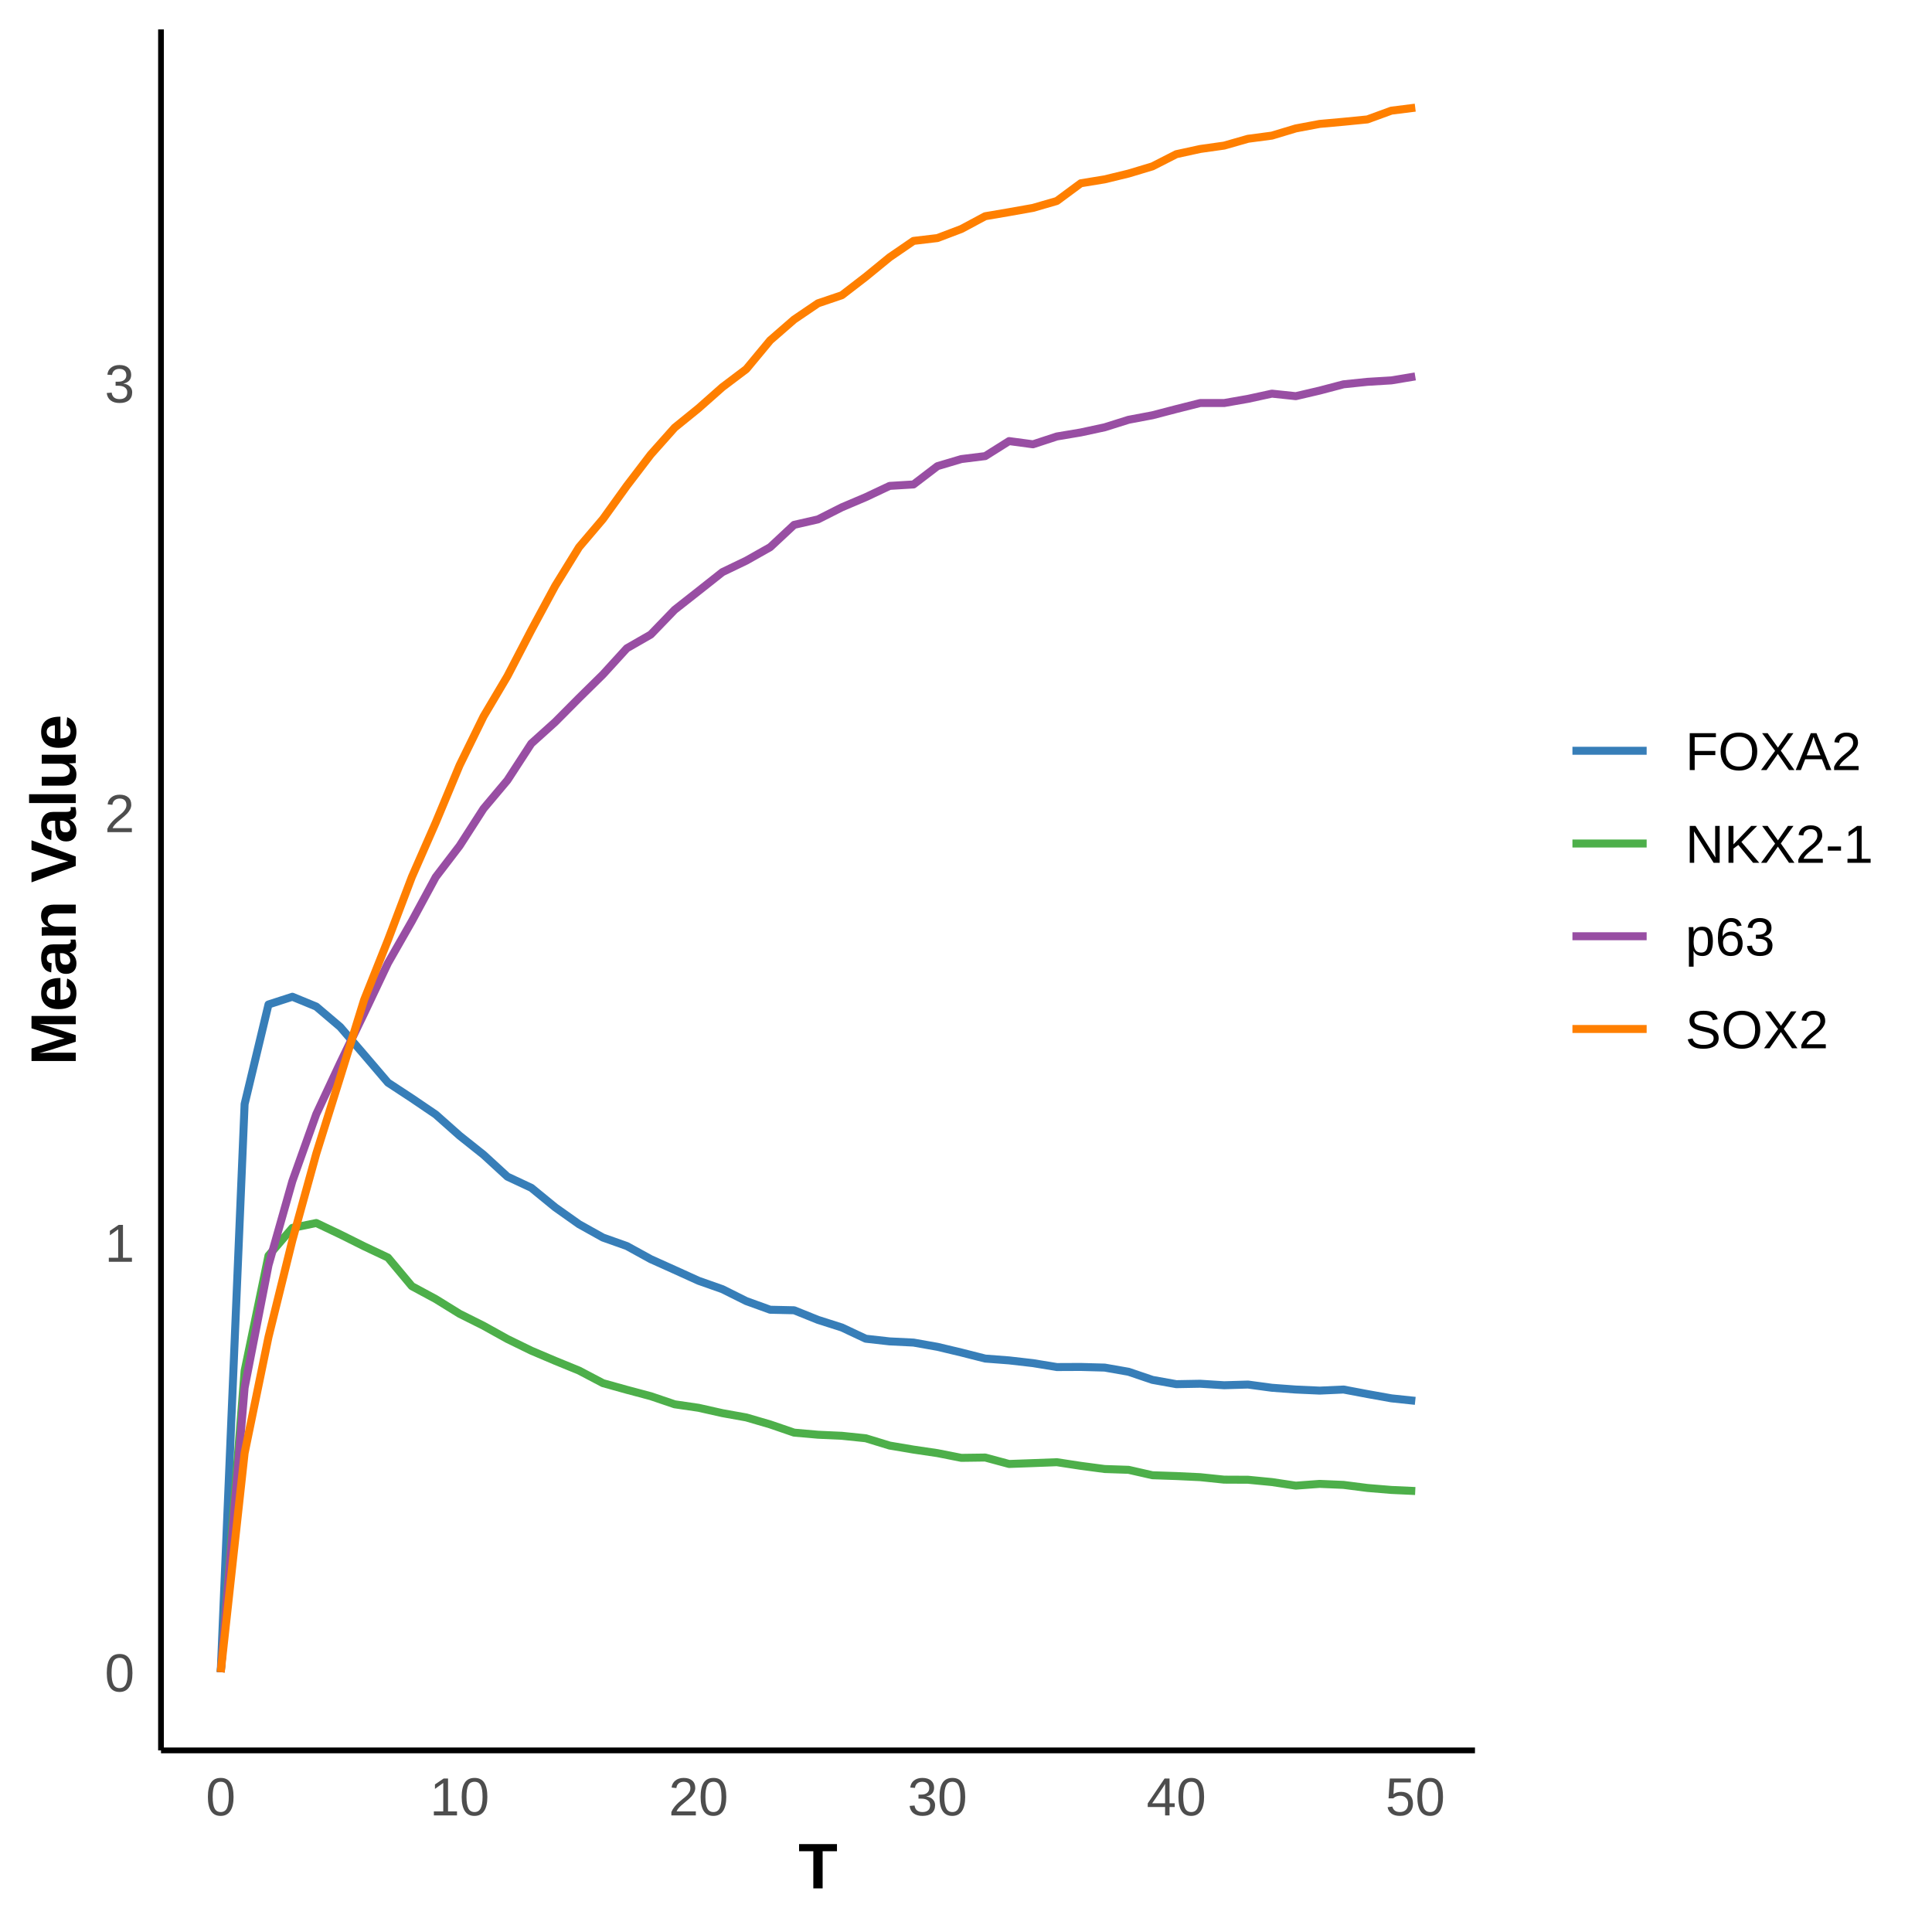
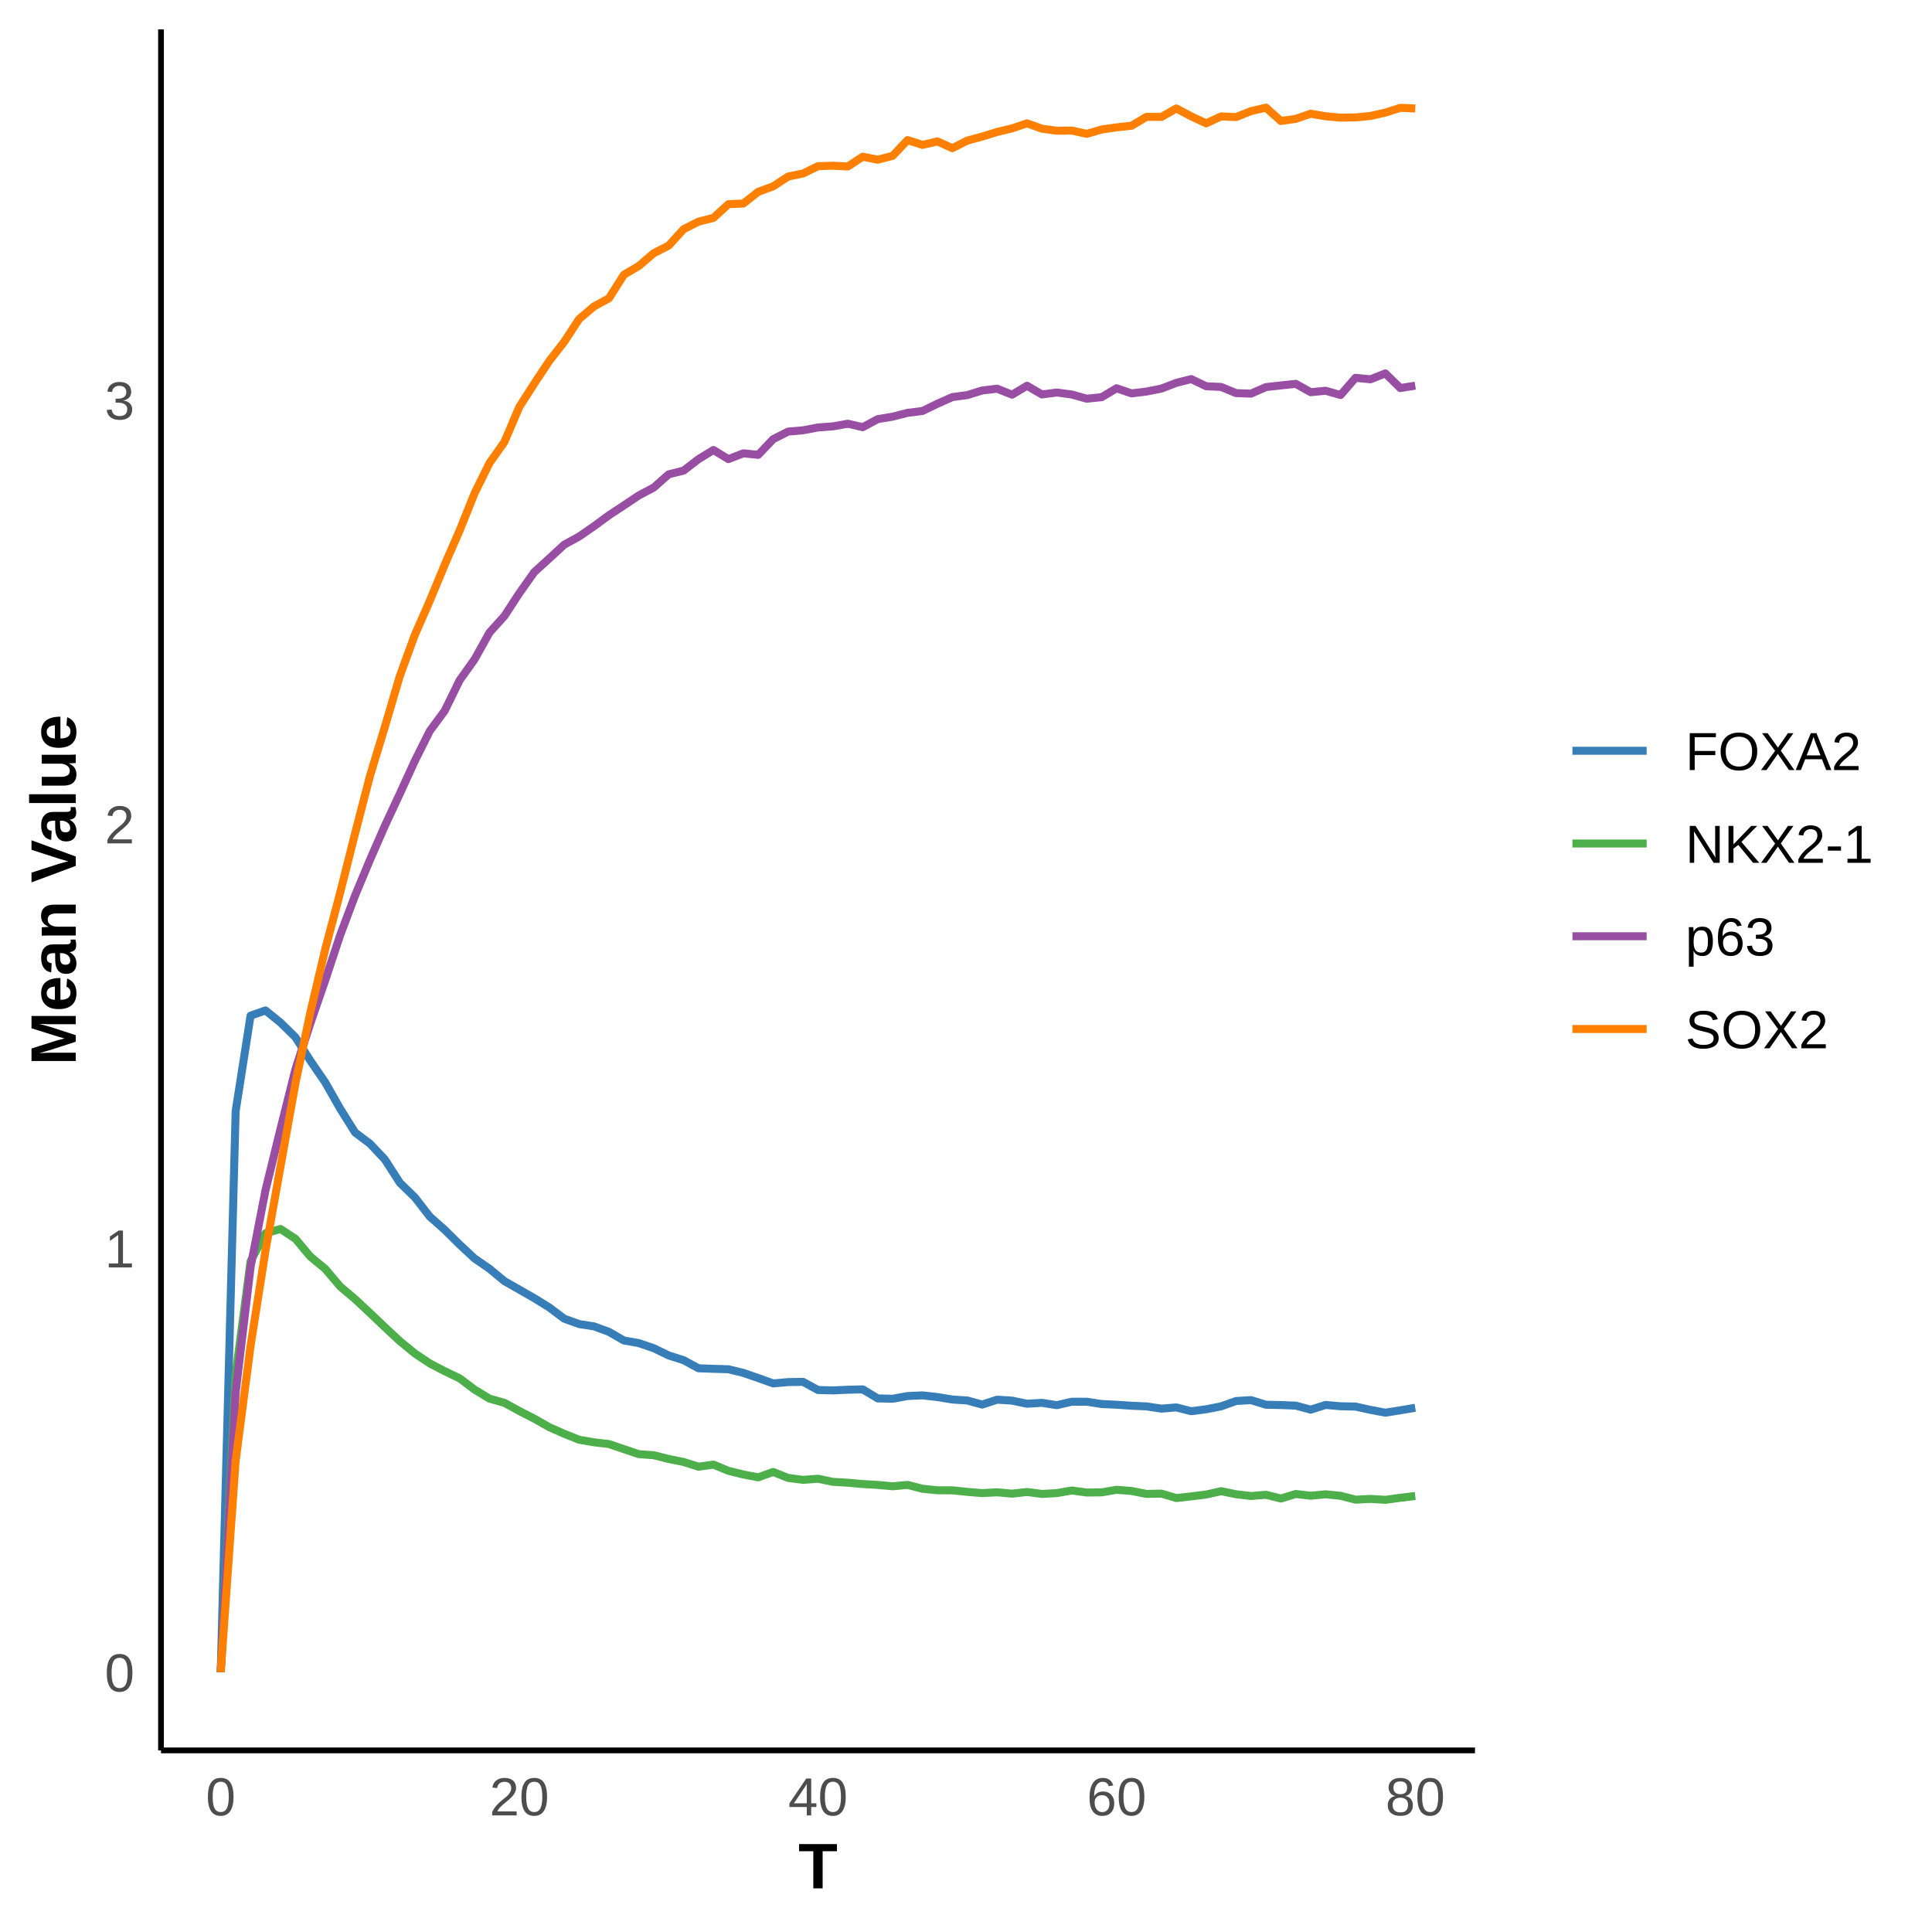
<svg xmlns="http://www.w3.org/2000/svg" class="svglite" width="360.00pt" height="360.00pt" viewBox="0 0 360.00 360.00">
  <defs>
    <style type="text/css">
    .svglite line, .svglite polyline, .svglite polygon, .svglite path, .svglite rect, .svglite circle {
      fill: none;
      stroke: #000000;
      stroke-linecap: round;
      stroke-linejoin: round;
      stroke-miterlimit: 10.00;
    }
    .svglite text {
      white-space: pre;
    }
  </style>
  </defs>
  <rect width="100%" height="100%" style="stroke: none; fill: #FFFFFF;" />
  <defs>
    <clipPath id="cpMC4wMHwzNjAuMDB8MC4wMHwzNjAuMDA=">
      <rect x="0.00" y="0.00" width="360.00" height="360.00" />
    </clipPath>
  </defs>
  <g clip-path="url(#cpMC4wMHwzNjAuMDB8MC4wMHwzNjAuMDA=)">
</g>
  <defs>
    <clipPath id="cpMzAuMDB8Mjc0Ljg0fDUuNDh8MzI2LjE2">
      <rect x="30.00" y="5.48" width="244.84" height="320.68" />
    </clipPath>
  </defs>
  <g clip-path="url(#cpMzAuMDB8Mjc0Ljg0fDUuNDh8MzI2LjE2)">
-     <polyline points="41.13,311.59 45.58,205.73 50.03,187.17 54.48,185.73 58.93,187.56 63.39,191.35 67.84,196.52 72.29,201.73 76.74,204.65 81.19,207.67 85.64,211.62 90.10,215.17 94.55,219.25 99.00,221.33 103.45,224.97 107.90,228.12 112.35,230.60 116.80,232.18 121.26,234.63 125.71,236.63 130.16,238.65 134.61,240.22 139.06,242.44 143.51,244.05 147.97,244.15 152.42,245.94 156.87,247.36 161.32,249.45 165.77,249.95 170.22,250.17 174.68,250.96 179.13,252.02 183.58,253.15 188.03,253.49 192.48,254.00 196.93,254.73 201.39,254.71 205.84,254.83 210.29,255.61 214.74,257.12 219.19,257.92 223.64,257.84 228.10,258.12 232.55,257.99 237.00,258.59 241.45,258.92 245.90,259.12 250.35,258.92 254.80,259.76 259.26,260.56 263.71,261.03 " style="stroke-width: 1.49; stroke: #377EB8; stroke-linecap: butt;" />
-     <polyline points="41.13,311.59 45.58,255.44 50.03,233.97 54.48,228.80 58.93,227.89 63.39,230.01 67.84,232.23 72.29,234.33 76.74,239.66 81.19,242.06 85.64,244.81 90.10,247.04 94.55,249.51 99.00,251.68 103.45,253.57 107.90,255.39 112.35,257.73 116.80,258.97 121.26,260.16 125.71,261.67 130.16,262.32 134.61,263.32 139.06,264.12 143.51,265.42 147.97,266.95 152.42,267.34 156.87,267.54 161.32,268.00 165.77,269.36 170.22,270.11 174.68,270.77 179.13,271.65 183.58,271.59 188.03,272.79 192.48,272.63 196.93,272.46 201.39,273.14 205.84,273.73 210.29,273.88 214.74,274.89 219.19,275.04 223.64,275.25 228.10,275.71 232.55,275.73 237.00,276.16 241.45,276.83 245.90,276.50 250.35,276.69 254.80,277.26 259.26,277.63 263.71,277.83 " style="stroke-width: 1.49; stroke: #4DAF4A; stroke-linecap: butt;" />
-     <polyline points="41.13,311.59 45.58,258.59 50.03,235.76 54.48,220.08 58.93,207.61 63.39,198.07 67.84,188.85 72.29,179.46 76.74,171.66 81.19,163.43 85.64,157.61 90.10,150.68 94.55,145.39 99.00,138.55 103.45,134.54 107.90,130.06 112.35,125.68 116.80,120.80 121.26,118.24 125.71,113.63 130.16,110.13 134.61,106.61 139.06,104.47 143.51,101.96 147.97,97.80 152.42,96.78 156.87,94.53 161.32,92.64 165.77,90.54 170.22,90.27 174.68,86.86 179.13,85.54 183.58,84.99 188.03,82.19 192.48,82.79 196.93,81.33 201.39,80.58 205.84,79.62 210.29,78.22 214.74,77.38 219.19,76.22 223.64,75.10 228.10,75.10 232.55,74.32 237.00,73.35 241.45,73.82 245.90,72.78 250.35,71.61 254.80,71.15 259.26,70.88 263.71,70.14 " style="stroke-width: 1.49; stroke: #984EA3; stroke-linecap: butt;" />
-     <polyline points="41.13,311.59 45.58,270.77 50.03,249.13 54.48,231.10 58.93,214.97 63.39,200.71 67.84,186.33 72.29,175.16 76.74,163.42 81.19,153.28 85.64,142.60 90.10,133.50 94.55,125.99 99.00,117.43 103.45,109.18 107.90,101.96 112.35,96.72 116.80,90.53 121.26,84.69 125.71,79.69 130.16,76.08 134.61,72.14 139.06,68.78 143.51,63.42 147.97,59.54 152.42,56.52 156.87,55.01 161.32,51.58 165.77,47.94 170.22,44.89 174.68,44.36 179.13,42.67 183.58,40.29 188.03,39.53 192.48,38.74 196.93,37.45 201.39,34.15 205.84,33.42 210.29,32.34 214.74,31.00 219.19,28.73 223.64,27.76 228.10,27.13 232.55,25.86 237.00,25.27 241.45,23.93 245.90,23.09 250.35,22.69 254.80,22.25 259.26,20.62 263.71,20.06 " style="stroke-width: 1.49; stroke: #FF7F00; stroke-linecap: butt;" />
+     <polyline points="41.13,311.59 43.91,207.04 46.69,189.25 49.47,188.28 52.26,190.54 55.04,193.26 57.82,197.63 60.60,201.68 63.39,206.59 66.17,211.03 68.95,213.12 71.73,216.07 74.51,220.40 77.30,223.11 80.08,226.69 82.86,229.15 85.64,231.90 88.43,234.50 91.21,236.41 93.99,238.72 96.77,240.30 99.55,241.89 102.34,243.62 105.12,245.71 107.90,246.72 110.68,247.15 113.47,248.17 116.25,249.78 119.03,250.27 121.81,251.22 124.60,252.57 127.38,253.45 130.16,254.96 132.94,255.06 135.72,255.14 138.51,255.82 141.29,256.78 144.07,257.78 146.85,257.53 149.64,257.49 152.42,259.01 155.20,259.08 157.98,258.96 160.76,258.89 163.55,260.57 166.33,260.64 169.11,260.13 171.89,260.01 174.68,260.32 177.46,260.78 180.24,260.96 183.02,261.72 185.80,260.81 188.59,260.99 191.37,261.57 194.15,261.40 196.93,261.83 199.72,261.19 202.50,261.19 205.28,261.62 208.06,261.75 210.85,261.94 213.63,262.06 216.41,262.48 219.19,262.25 221.97,262.96 224.76,262.60 227.54,262.05 230.32,261.06 233.10,260.89 235.89,261.75 238.67,261.81 241.45,261.92 244.23,262.67 247.01,261.79 249.80,262.04 252.58,262.09 255.36,262.71 258.14,263.23 260.93,262.79 263.71,262.32 " style="stroke-width: 1.49; stroke: #377EB8; stroke-linecap: butt;" />
+     <polyline points="41.13,311.59 43.91,256.12 46.69,235.02 49.47,229.80 52.26,229.00 55.04,230.82 57.82,234.14 60.60,236.43 63.39,239.72 66.17,242.07 68.95,244.67 71.73,247.32 74.51,249.90 77.30,252.19 80.08,254.05 82.86,255.50 85.64,256.83 88.43,258.93 91.21,260.62 93.99,261.40 96.77,262.92 99.55,264.35 102.34,265.93 105.12,267.16 107.90,268.27 110.68,268.75 113.47,269.08 116.25,270.02 119.03,270.96 121.81,271.16 124.60,271.86 127.38,272.42 130.16,273.30 132.94,272.91 135.72,274.06 138.51,274.75 141.29,275.28 144.07,274.28 146.85,275.39 149.64,275.75 152.42,275.54 155.20,276.12 157.98,276.28 160.76,276.53 163.55,276.69 166.33,276.95 169.11,276.69 171.89,277.41 174.68,277.69 177.46,277.70 180.24,277.99 183.02,278.22 185.80,278.07 188.59,278.32 191.37,278.01 194.15,278.37 196.93,278.22 199.72,277.73 202.50,278.11 205.28,278.08 208.06,277.60 210.85,277.82 213.63,278.37 216.41,278.31 219.19,279.14 221.97,278.83 224.76,278.48 227.54,277.86 230.32,278.43 233.10,278.76 235.89,278.53 238.67,279.23 241.45,278.38 244.23,278.71 247.01,278.44 249.80,278.72 252.58,279.44 255.36,279.30 258.14,279.47 260.93,279.09 263.71,278.76 " style="stroke-width: 1.49; stroke: #4DAF4A; stroke-linecap: butt;" />
+     <polyline points="41.13,311.59 43.91,259.46 46.69,236.12 49.47,221.79 52.26,210.38 55.04,199.28 57.82,190.72 60.60,182.66 63.39,174.24 66.17,166.85 68.95,160.20 71.73,153.84 74.51,147.88 77.30,141.78 80.08,136.22 82.86,132.45 85.64,126.77 88.43,122.86 91.21,117.87 93.99,114.79 96.77,110.53 99.55,106.61 102.34,104.07 105.12,101.50 107.90,99.98 110.68,98.06 113.47,96.01 116.25,94.18 119.03,92.32 121.81,90.85 124.60,88.38 127.38,87.69 130.16,85.55 132.94,83.85 135.72,85.55 138.51,84.47 141.29,84.75 144.07,81.83 146.85,80.42 149.64,80.18 152.42,79.65 155.20,79.45 157.98,78.95 160.76,79.60 163.55,78.10 166.33,77.64 169.11,76.93 171.89,76.58 174.68,75.23 177.46,73.99 180.24,73.62 183.02,72.76 185.80,72.43 188.59,73.54 191.37,71.88 194.15,73.50 196.93,73.14 199.72,73.51 202.50,74.29 205.28,74.01 208.06,72.35 210.85,73.30 213.63,72.96 216.41,72.41 219.19,71.34 221.97,70.64 224.76,71.97 227.54,72.10 230.32,73.25 233.10,73.35 235.89,72.13 238.67,71.82 241.45,71.52 244.23,73.08 247.01,72.81 249.80,73.61 252.58,70.40 255.36,70.68 258.14,69.58 260.93,72.31 263.71,71.86 " style="stroke-width: 1.49; stroke: #984EA3; stroke-linecap: butt;" />
+     <polyline points="41.13,311.59 43.91,272.21 46.69,250.78 49.47,233.04 52.26,217.41 55.04,201.92 57.82,188.69 60.60,176.88 63.39,166.31 66.17,155.27 68.95,144.55 71.73,135.38 74.51,125.94 77.30,118.30 80.08,111.97 82.86,105.25 85.64,98.86 88.43,91.91 91.21,86.28 93.99,82.35 96.77,75.82 99.55,71.48 102.34,67.27 105.12,63.71 107.90,59.46 110.68,57.10 113.47,55.58 116.25,51.20 119.03,49.56 121.81,47.18 124.60,45.76 127.38,42.71 130.16,41.30 132.94,40.60 135.72,38.05 138.51,37.92 141.29,35.74 144.07,34.72 146.85,32.90 149.64,32.32 152.42,30.97 155.20,30.88 157.98,31.02 160.76,29.20 163.55,29.76 166.33,29.04 169.11,26.10 171.89,27.00 174.68,26.35 177.46,27.61 180.24,26.20 183.02,25.45 185.80,24.59 188.59,23.92 191.37,22.98 194.15,23.98 196.93,24.36 199.72,24.33 202.50,24.94 205.28,24.13 208.06,23.73 210.85,23.43 213.63,21.77 216.41,21.79 219.19,20.21 221.97,21.68 224.76,22.98 227.54,21.69 230.32,21.82 233.10,20.71 235.89,20.06 238.67,22.54 241.45,22.15 244.23,21.19 247.01,21.67 249.80,21.92 252.58,21.88 255.36,21.61 258.14,20.98 260.93,20.09 263.71,20.21 " style="stroke-width: 1.49; stroke: #FF7F00; stroke-linecap: butt;" />
  </g>
  <g clip-path="url(#cpMC4wMHwzNjAuMDB8MC4wMHwzNjAuMDA=)">
    <polyline points="30.00,326.16 30.00,5.48 " style="stroke-width: 1.07; stroke-linecap: butt;" />
    <text x="25.07" y="315.18" text-anchor="end" style="font-size: 10.00px;fill: #4D4D4D; font-family: &quot;Arial&quot;;" textLength="5.56px" lengthAdjust="spacingAndGlyphs">0</text>
-     <text x="25.07" y="235.12" text-anchor="end" style="font-size: 10.00px;fill: #4D4D4D; font-family: &quot;Arial&quot;;" textLength="5.56px" lengthAdjust="spacingAndGlyphs">1</text>
-     <text x="25.07" y="155.06" text-anchor="end" style="font-size: 10.00px;fill: #4D4D4D; font-family: &quot;Arial&quot;;" textLength="5.56px" lengthAdjust="spacingAndGlyphs">2</text>
-     <text x="25.07" y="75.00" text-anchor="end" style="font-size: 10.00px;fill: #4D4D4D; font-family: &quot;Arial&quot;;" textLength="5.56px" lengthAdjust="spacingAndGlyphs">3</text>
+     <text x="25.07" y="236.17" text-anchor="end" style="font-size: 10.00px;fill: #4D4D4D; font-family: &quot;Arial&quot;;" textLength="5.56px" lengthAdjust="spacingAndGlyphs">1</text>
+     <text x="25.07" y="157.16" text-anchor="end" style="font-size: 10.00px;fill: #4D4D4D; font-family: &quot;Arial&quot;;" textLength="5.56px" lengthAdjust="spacingAndGlyphs">2</text>
+     <text x="25.07" y="78.16" text-anchor="end" style="font-size: 10.00px;fill: #4D4D4D; font-family: &quot;Arial&quot;;" textLength="5.56px" lengthAdjust="spacingAndGlyphs">3</text>
    <polyline points="30.00,326.16 274.84,326.16 " style="stroke-width: 1.07; stroke-linecap: butt;" />
    <text x="41.13" y="338.27" text-anchor="middle" style="font-size: 10.00px;fill: #4D4D4D; font-family: &quot;Arial&quot;;" textLength="5.56px" lengthAdjust="spacingAndGlyphs">0</text>
-     <text x="85.64" y="338.27" text-anchor="middle" style="font-size: 10.00px;fill: #4D4D4D; font-family: &quot;Arial&quot;;" textLength="11.12px" lengthAdjust="spacingAndGlyphs">10</text>
-     <text x="130.16" y="338.27" text-anchor="middle" style="font-size: 10.00px;fill: #4D4D4D; font-family: &quot;Arial&quot;;" textLength="11.12px" lengthAdjust="spacingAndGlyphs">20</text>
-     <text x="174.68" y="338.27" text-anchor="middle" style="font-size: 10.00px;fill: #4D4D4D; font-family: &quot;Arial&quot;;" textLength="11.12px" lengthAdjust="spacingAndGlyphs">30</text>
-     <text x="219.19" y="338.27" text-anchor="middle" style="font-size: 10.00px;fill: #4D4D4D; font-family: &quot;Arial&quot;;" textLength="11.12px" lengthAdjust="spacingAndGlyphs">40</text>
-     <text x="263.71" y="338.27" text-anchor="middle" style="font-size: 10.00px;fill: #4D4D4D; font-family: &quot;Arial&quot;;" textLength="11.12px" lengthAdjust="spacingAndGlyphs">50</text>
+     <text x="96.77" y="338.27" text-anchor="middle" style="font-size: 10.00px;fill: #4D4D4D; font-family: &quot;Arial&quot;;" textLength="11.12px" lengthAdjust="spacingAndGlyphs">20</text>
+     <text x="152.42" y="338.27" text-anchor="middle" style="font-size: 10.00px;fill: #4D4D4D; font-family: &quot;Arial&quot;;" textLength="11.12px" lengthAdjust="spacingAndGlyphs">40</text>
+     <text x="208.06" y="338.27" text-anchor="middle" style="font-size: 10.00px;fill: #4D4D4D; font-family: &quot;Arial&quot;;" textLength="11.12px" lengthAdjust="spacingAndGlyphs">60</text>
+     <text x="263.71" y="338.27" text-anchor="middle" style="font-size: 10.00px;fill: #4D4D4D; font-family: &quot;Arial&quot;;" textLength="11.12px" lengthAdjust="spacingAndGlyphs">80</text>
    <text x="152.42" y="351.87" text-anchor="middle" style="font-size: 12.00px; font-weight: bold; font-family: &quot;Arial&quot;;" textLength="7.33px" lengthAdjust="spacingAndGlyphs">T</text>
    <text transform="translate(14.12,165.82) rotate(-90)" text-anchor="middle" style="font-size: 12.00px; font-weight: bold; font-family: &quot;Arial&quot;;" textLength="66.03px" lengthAdjust="spacingAndGlyphs">Mean Value</text>
    <line x1="293.00" y1="139.90" x2="306.83" y2="139.90" style="stroke-width: 1.49; stroke: #377EB8; stroke-linecap: butt;" />
    <line x1="293.00" y1="157.18" x2="306.83" y2="157.18" style="stroke-width: 1.49; stroke: #4DAF4A; stroke-linecap: butt;" />
    <line x1="293.00" y1="174.46" x2="306.83" y2="174.46" style="stroke-width: 1.49; stroke: #984EA3; stroke-linecap: butt;" />
    <line x1="293.00" y1="191.74" x2="306.83" y2="191.74" style="stroke-width: 1.49; stroke: #FF7F00; stroke-linecap: butt;" />
    <text x="314.03" y="143.49" style="font-size: 10.00px; font-family: &quot;Arial&quot;;" textLength="32.77px" lengthAdjust="spacingAndGlyphs">FOXA2</text>
    <text x="314.03" y="160.77" style="font-size: 10.00px; font-family: &quot;Arial&quot;;" textLength="35.01px" lengthAdjust="spacingAndGlyphs">NKX2-1</text>
    <text x="314.03" y="178.05" style="font-size: 10.00px; font-family: &quot;Arial&quot;;" textLength="16.68px" lengthAdjust="spacingAndGlyphs">p63</text>
    <text x="314.03" y="195.33" style="font-size: 10.00px; font-family: &quot;Arial&quot;;" textLength="26.67px" lengthAdjust="spacingAndGlyphs">SOX2</text>
  </g>
</svg>
